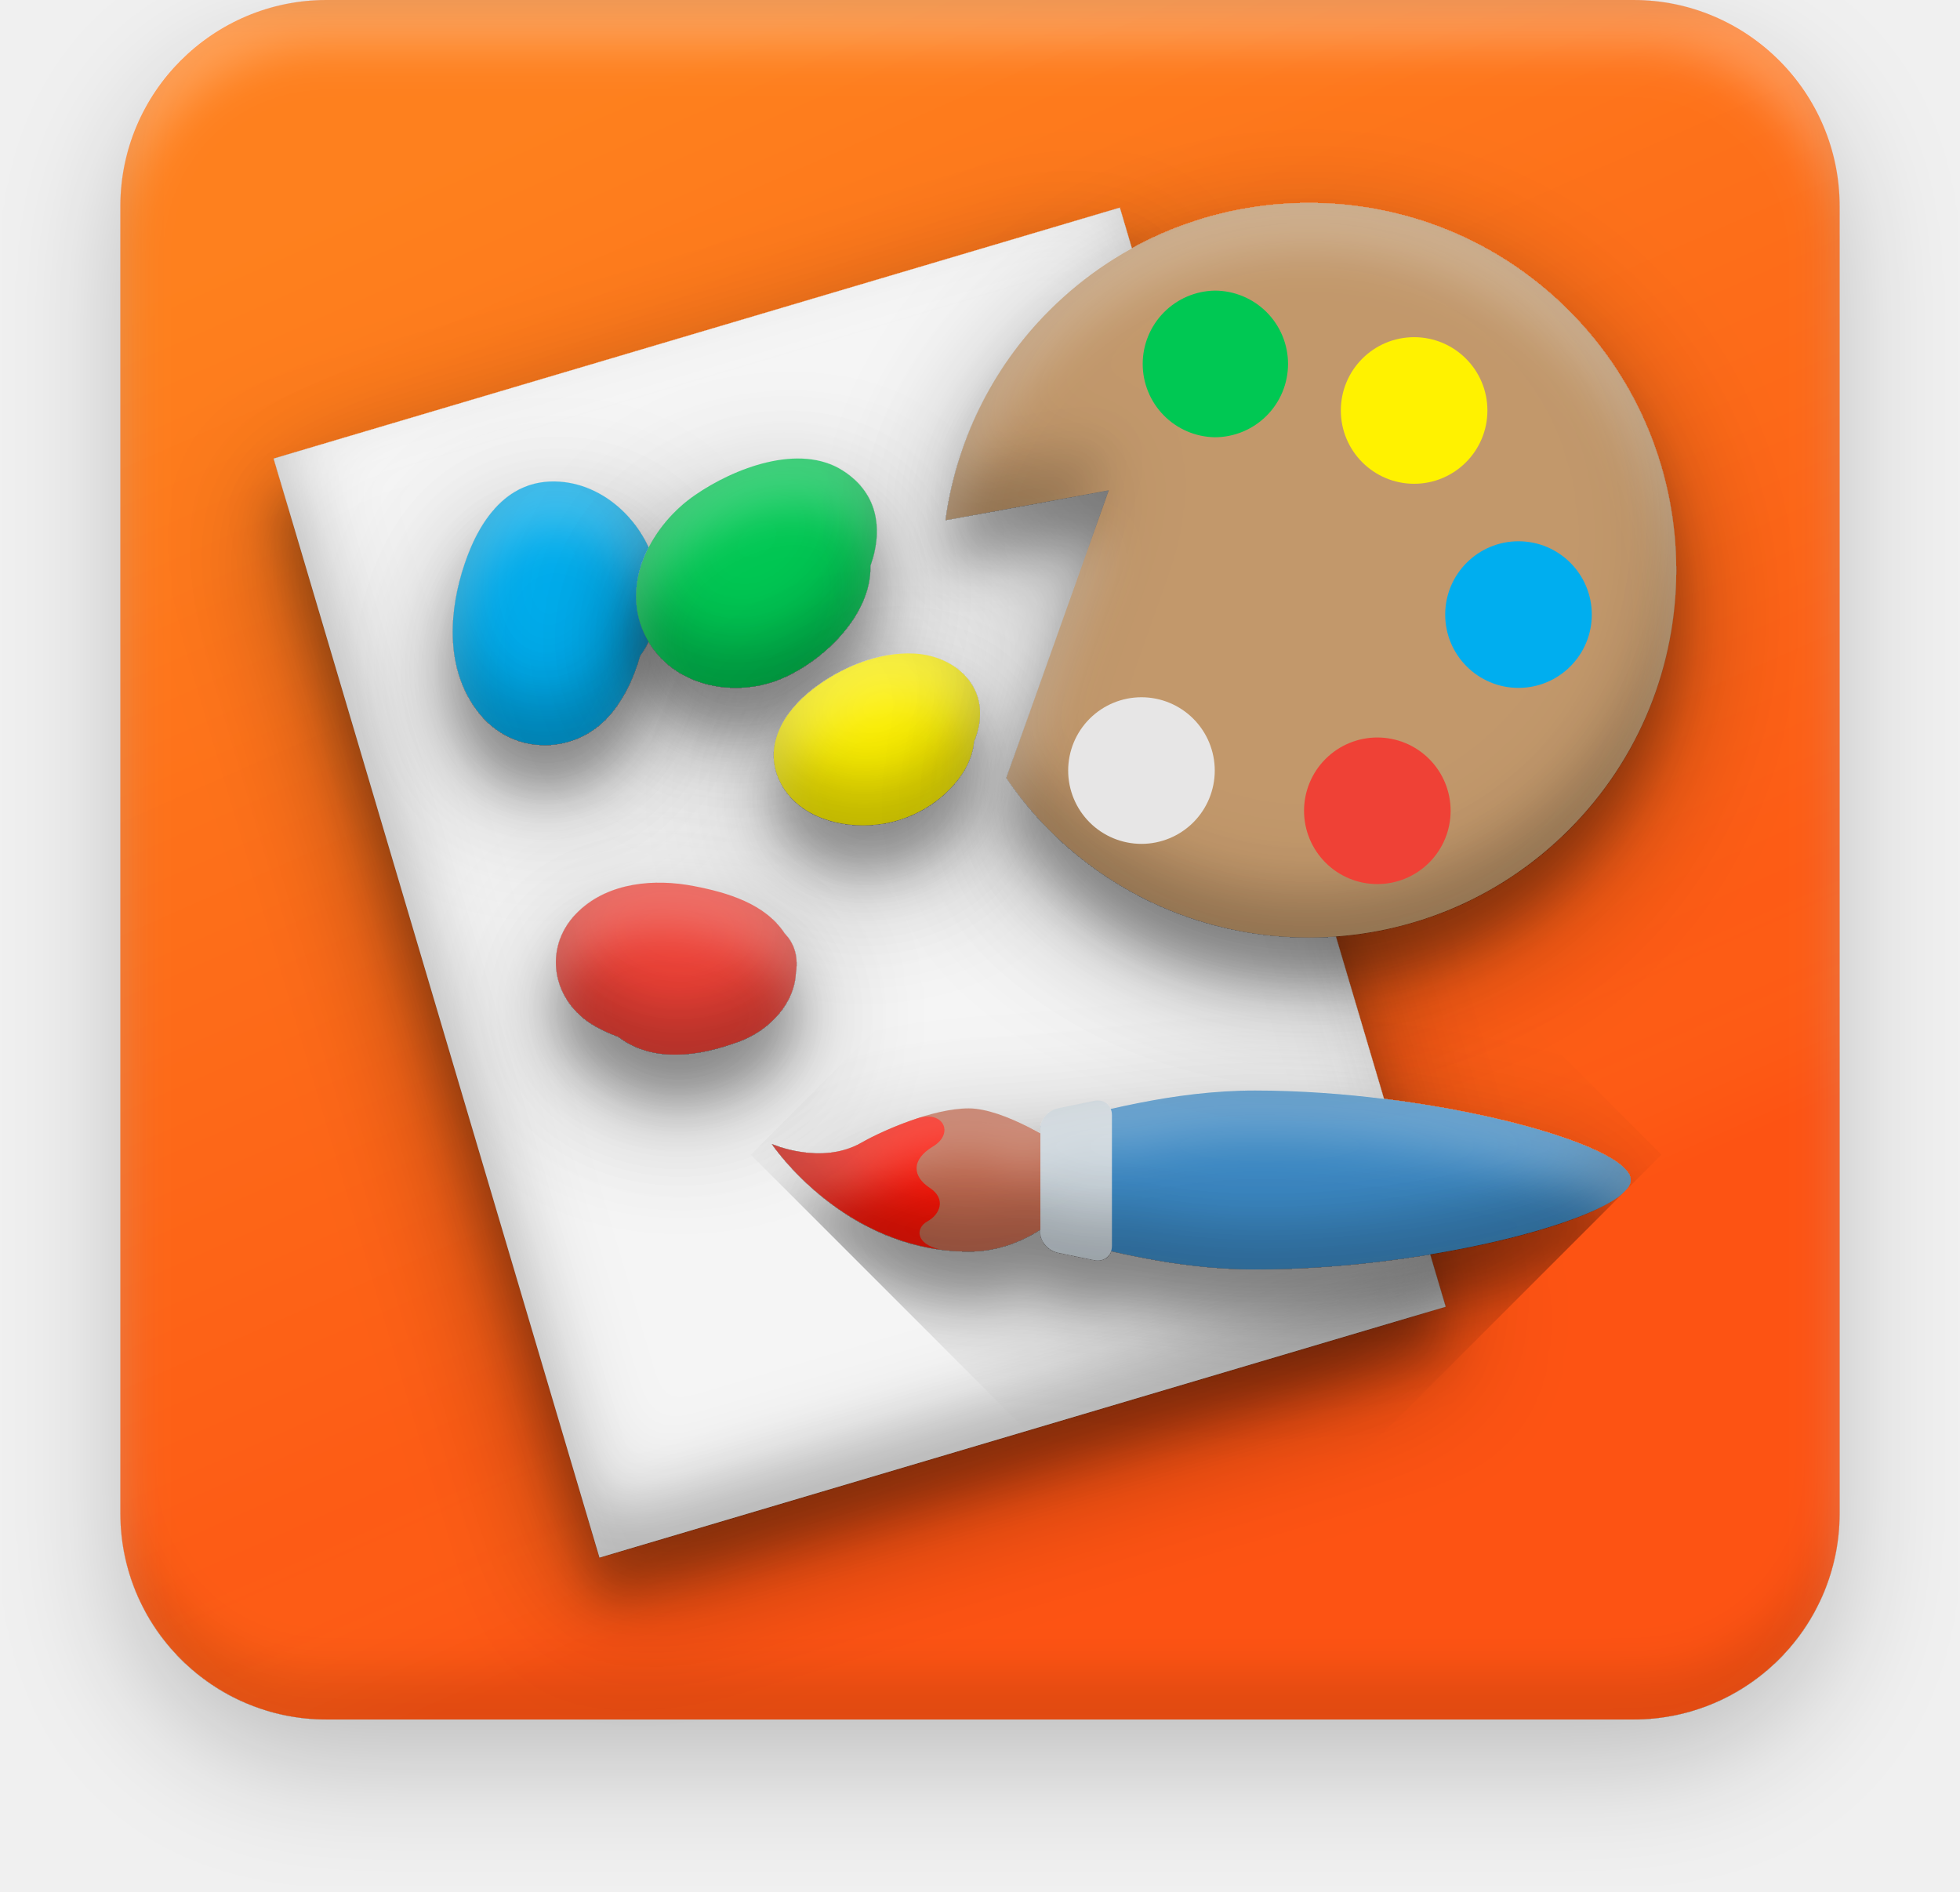
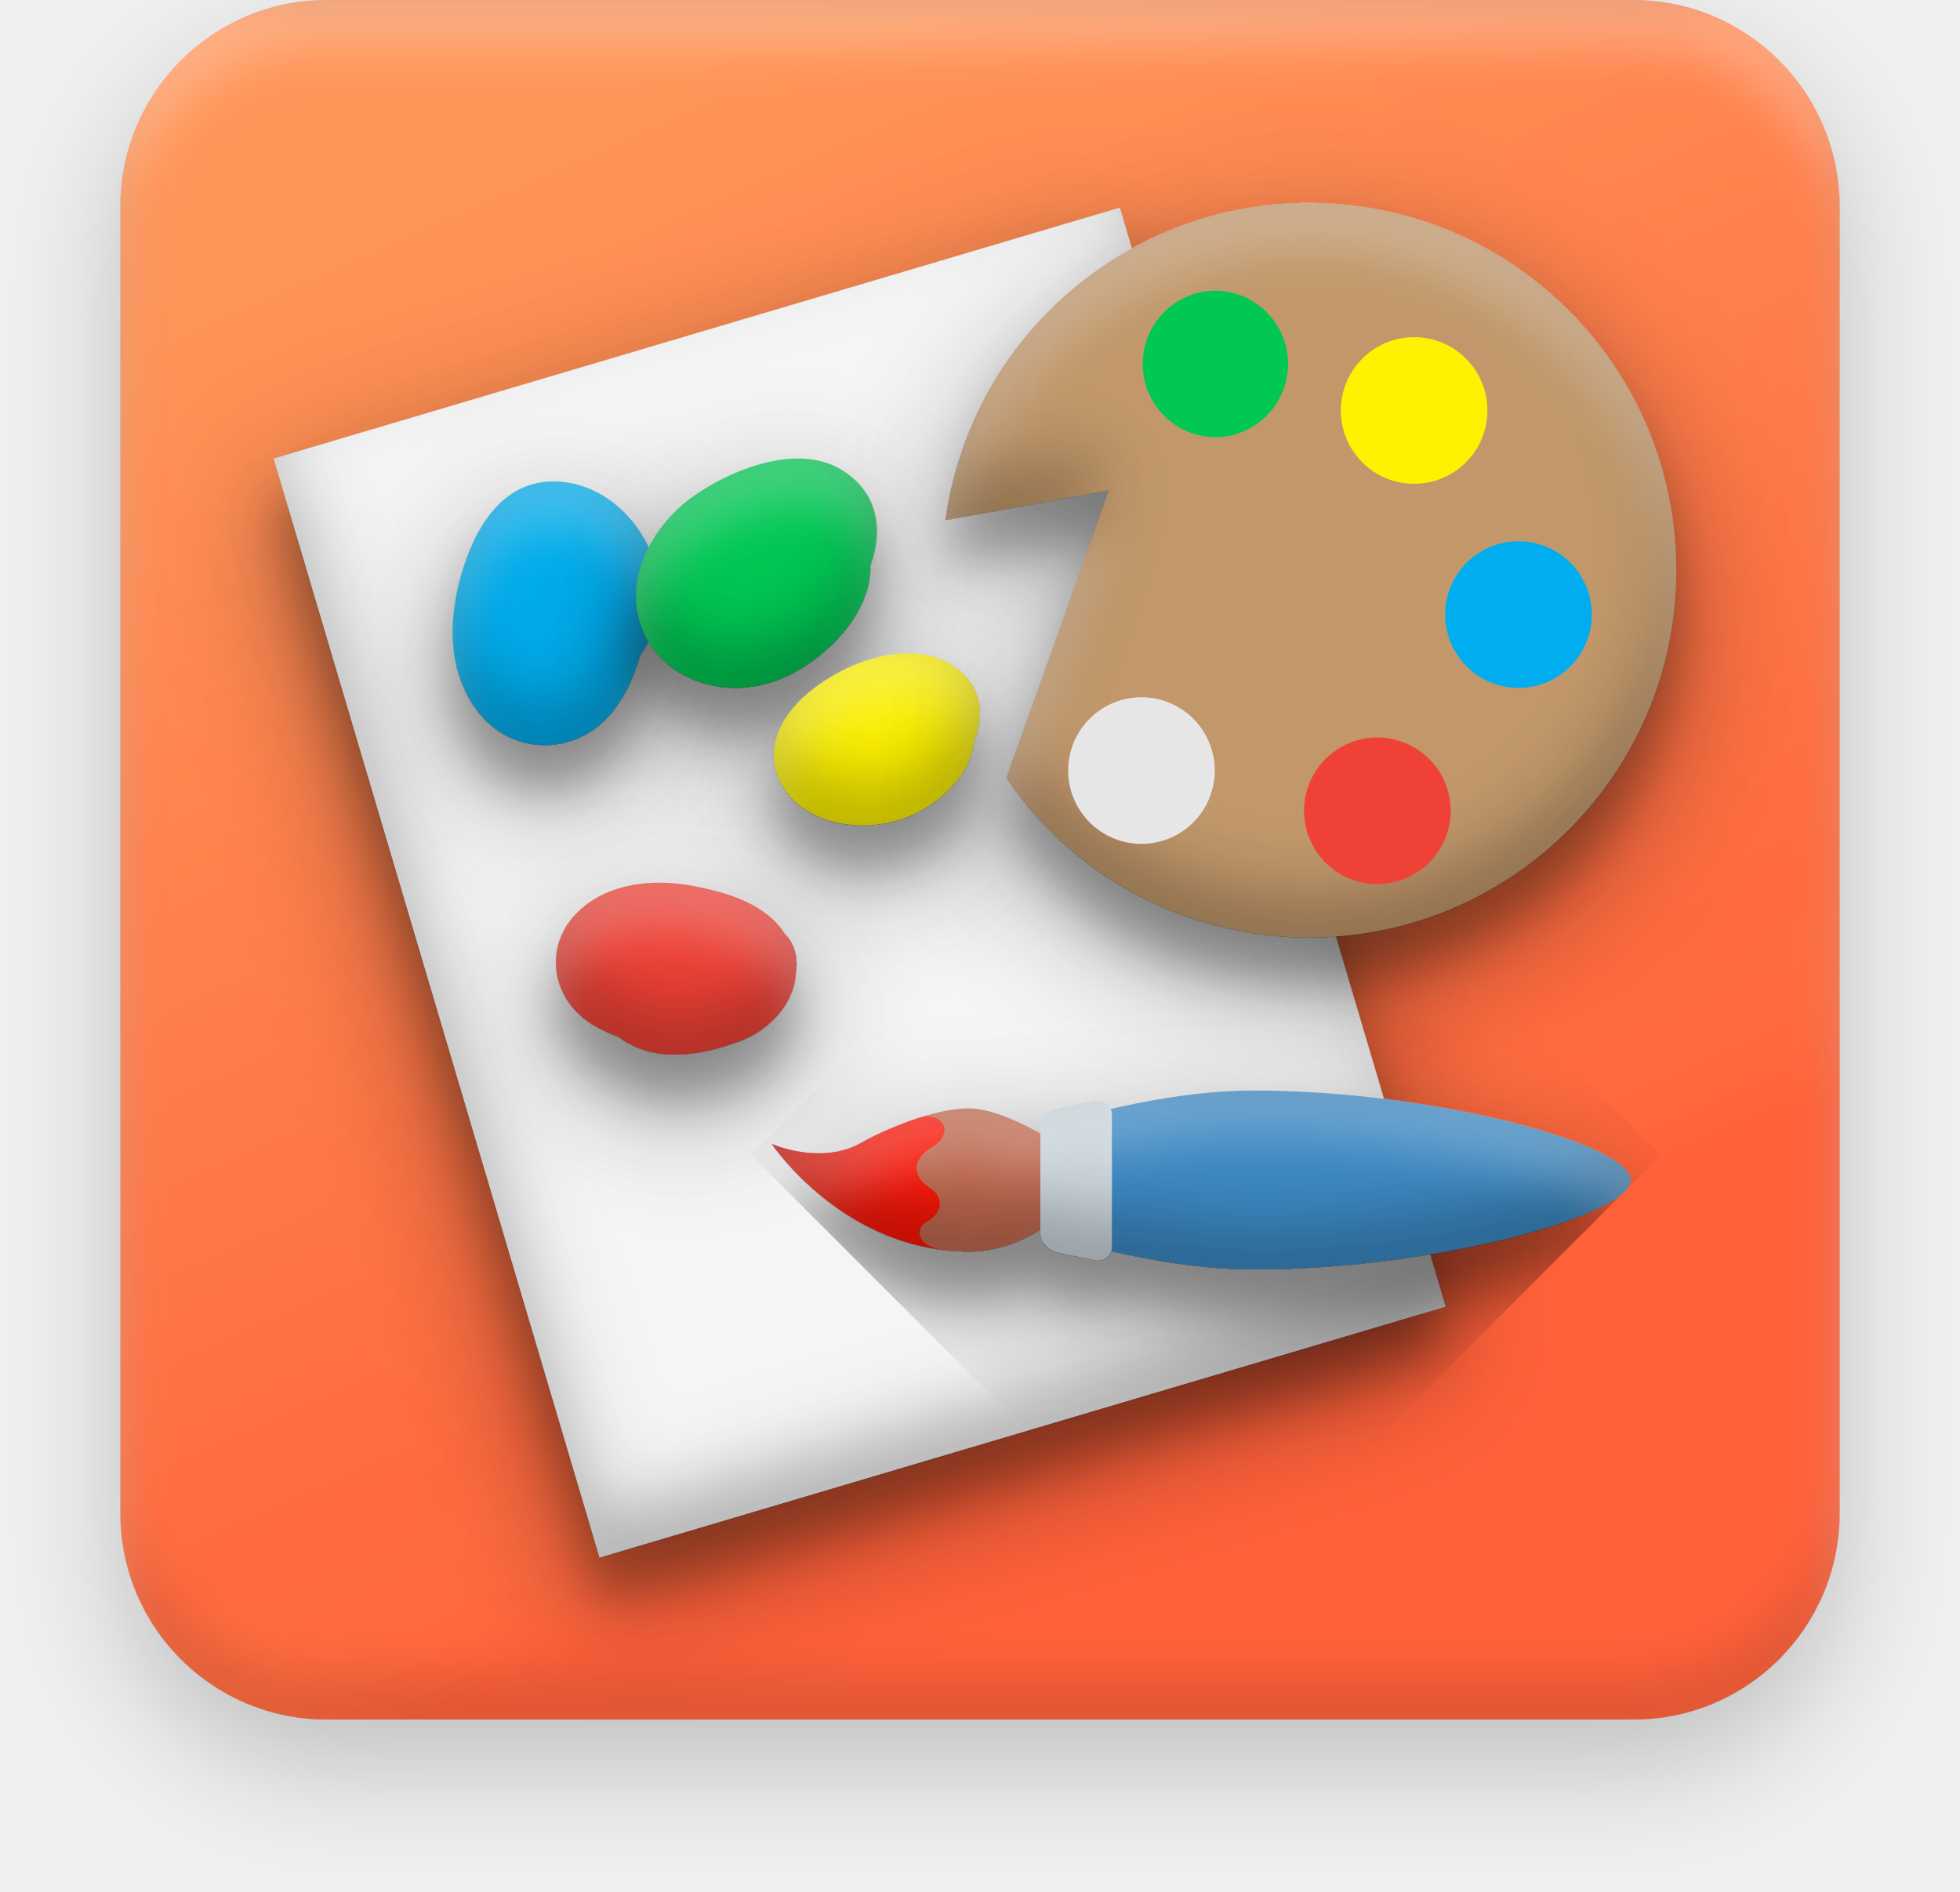
<svg xmlns="http://www.w3.org/2000/svg" width="171" height="165" viewBox="0 0 171 165" fill="none">
  <g filter="url(#filter0_dii)">
-     <rect x="10.5" width="150" height="150" rx="18" fill="#FD5B15" />
+     <rect x="10.5" width="150" height="150" rx="18" fill="#FF6A3F" />
    <rect x="10.5" width="150" height="150" rx="18" fill="url(#paint0_linear)" fill-opacity="0.8" style="mix-blend-mode:overlay" />
  </g>
  <g filter="url(#filter1_dddiii)">
-     <rect x="23.875" y="40.007" width="77" height="100" transform="rotate(-16.5147 23.8752 40.0066)" fill="#F5F5F5" />
+     <rect x="23.875" y="40.007" width="77" height="100" transform="rotate(-16.5147 23.8752 40.0068)" fill="#F5F5F5" />
  </g>
  <g clip-path="url(#clip0)" filter="url(#filter2_dddiii)">
    <path d="M90.768 107.617C95.741 108.855 102.291 110.738 109.495 110.738C125.01 110.739 142.27 106.058 142.27 102.935C142.27 99.814 125.01 95.133 109.495 95.132C102.289 95.132 95.741 97.014 90.768 98.252L90.768 107.617Z" fill="#3B88C3" />
    <path d="M67.358 99.814C67.358 99.814 73.601 109.178 84.526 109.178C89.208 109.178 92.329 106.057 92.329 106.057L92.329 99.813C92.329 99.813 87.646 96.693 84.524 96.692C81.403 96.692 77.075 98.584 75.159 99.683C71.652 101.698 67.358 99.814 67.358 99.814Z" fill="#C1694F" />
    <path d="M97.011 108.684L97.011 97.278C97.011 96.415 96.313 95.861 95.449 96.037L92.329 96.679C91.466 96.856 90.769 97.64 90.768 98.431L90.767 107.53C90.767 108.32 91.466 109.105 92.327 109.283L95.449 109.924C96.313 110.101 97.01 109.546 97.011 108.684Z" fill="#CCD6DD" />
    <path d="M82.019 108.993C79.856 108.527 79.863 107.119 80.915 106.545C81.988 105.96 82.602 104.594 81.111 103.619C79.621 102.644 79.453 101.18 81.402 100.011C83.323 98.858 82.261 96.757 79.947 97.595C78.024 98.233 76.221 99.076 75.16 99.684C71.651 101.699 67.357 99.815 67.357 99.815C67.357 99.815 72.659 107.73 82.019 108.993Z" fill="#FE1405" />
  </g>
  <g filter="url(#filter3_dddiii)">
    <path d="M57.321 50.013C56.532 45.934 53.029 42.298 48.807 42.018C43.981 41.691 41.499 45.887 40.292 49.967C39.086 54.046 39.016 58.732 41.8 62.205C44.863 66.028 50.431 65.865 53.423 62.112C54.514 60.76 55.326 59.035 55.836 57.216C57.298 55.212 57.808 52.578 57.321 50.013Z" fill="#00AEEF" />
  </g>
  <g filter="url(#filter4_dddiii)">
    <path d="M73.538 41.059C69.729 38.614 64.004 40.862 60.657 43.176C56.892 45.752 54.14 50.774 56.21 55.271C58.257 59.681 63.718 60.991 68.011 59.266C71.777 57.738 76.048 53.656 75.938 49.355C77.017 46.364 76.709 43.089 73.538 41.059Z" fill="#00C853" />
  </g>
  <g filter="url(#filter5_dddiii)">
    <path d="M79.744 57.013C76.628 56.852 73.308 58.265 70.915 60.126C68.299 62.148 66.463 65.209 68.151 68.376C69.709 71.257 73.326 72.277 76.461 71.937C79.41 71.633 82.249 69.987 83.881 67.589C84.475 66.73 84.883 65.71 84.975 64.69C85.198 64.135 85.383 63.544 85.458 62.9C85.884 59.5 83.028 57.174 79.744 57.013Z" fill="#FFF200" />
  </g>
  <g filter="url(#filter6_dddiii)">
    <path d="M68.466 81.446C66.762 78.824 63.459 77.859 60.514 77.293C57.127 76.642 53.172 76.957 50.521 79.453C47.407 82.369 48.017 86.963 51.489 89.25C52.204 89.711 53.045 90.11 53.95 90.445C57.063 92.795 61.103 92.103 64.511 90.844C67.141 89.858 69.308 87.551 69.434 84.865C69.434 84.824 69.455 84.803 69.455 84.761C69.644 83.313 69.223 82.222 68.466 81.446Z" fill="#EF4136" />
  </g>
  <g filter="url(#filter7_dddiii)">
    <path d="M87.806 67.865C88.911 69.488 90.164 71.005 91.549 72.397C104.063 84.909 124.344 84.914 136.859 72.397C149.374 59.884 149.372 39.603 136.857 27.087C124.345 14.58 104.064 14.575 91.547 27.087C86.403 32.229 83.412 38.686 82.497 45.375L96.744 42.765L87.803 67.865" fill="#C2986B" />
  </g>
  <path d="M112.375 31.75C112.374 33.446 111.7 35.072 110.501 36.271C109.301 37.47 107.675 38.144 105.979 38.144C104.302 38.114 102.704 37.428 101.529 36.231C100.354 35.035 99.695 33.425 99.695 31.748C99.695 30.071 100.354 28.461 101.529 27.265C102.704 26.069 104.302 25.382 105.979 25.352C107.676 25.353 109.302 26.027 110.502 27.227C111.701 28.427 112.375 30.053 112.375 31.75Z" fill="#00C853" />
  <path d="M123.375 42.202C126.906 42.202 129.769 39.339 129.769 35.808C129.769 32.277 126.906 29.414 123.375 29.414C119.844 29.414 116.981 32.277 116.981 35.808C116.981 39.339 119.844 42.202 123.375 42.202Z" fill="#FFF200" />
  <path d="M132.481 60.008C136.013 60.008 138.876 57.145 138.876 53.613C138.876 50.081 136.013 47.218 132.481 47.218C128.949 47.218 126.086 50.081 126.086 53.613C126.086 57.145 128.949 60.008 132.481 60.008Z" fill="#00AEEF" />
  <path d="M126.56 70.73C126.56 72.426 125.886 74.052 124.687 75.251C123.488 76.451 121.861 77.124 120.165 77.124C118.47 77.124 116.843 76.451 115.644 75.251C114.445 74.052 113.771 72.426 113.771 70.73C113.771 69.034 114.445 67.408 115.644 66.208C116.843 65.009 118.47 64.335 120.165 64.335C121.861 64.335 123.488 65.009 124.687 66.208C125.886 67.408 126.56 69.034 126.56 70.73Z" fill="#EF4136" />
-   <path d="M105.982 67.22C105.982 68.916 105.308 70.543 104.109 71.742C102.91 72.941 101.283 73.615 99.587 73.615C97.891 73.615 96.264 72.941 95.065 71.742C93.866 70.543 93.192 68.916 93.192 67.22C93.192 65.524 93.866 63.897 95.065 62.698C96.264 61.499 97.891 60.825 99.587 60.825C101.283 60.825 102.91 61.499 104.109 62.698C105.308 63.897 105.982 65.524 105.982 67.22Z" fill="#E7E6E6" />
+   <path d="M105.982 67.22C105.982 68.916 105.308 70.543 104.109 71.742C102.91 72.941 101.283 73.615 99.587 73.615C97.891 73.615 96.264 72.941 95.065 71.742C93.866 70.543 93.192 68.916 93.192 67.22C93.192 65.524 93.866 63.898 95.065 62.698C96.264 61.499 97.891 60.825 99.587 60.825C101.283 60.825 102.91 61.499 104.109 62.698C105.308 63.898 105.982 65.524 105.982 67.22Z" fill="#E7E6E6" />
  <defs>
    <filter id="filter0_dii" x="0.177" y="-6.194" width="170.645" height="170.645" filterUnits="userSpaceOnUse" color-interpolation-filters="sRGB">
      <feFlood flood-opacity="0" result="BackgroundImageFix" />
      <feColorMatrix in="SourceAlpha" type="matrix" values="0 0 0 0 0 0 0 0 0 0 0 0 0 0 0 0 0 0 127 0" />
      <feOffset dy="4.129" />
      <feGaussianBlur stdDeviation="5.161" />
      <feColorMatrix type="matrix" values="0 0 0 0 0 0 0 0 0 0 0 0 0 0 0 0 0 0 0.2 0" />
      <feBlend mode="normal" in2="BackgroundImageFix" result="effect1_dropShadow" />
      <feBlend mode="normal" in="SourceGraphic" in2="effect1_dropShadow" result="shape" />
      <feColorMatrix in="SourceAlpha" type="matrix" values="0 0 0 0 0 0 0 0 0 0 0 0 0 0 0 0 0 0 127 0" result="hardAlpha" />
      <feOffset dy="-4" />
      <feGaussianBlur stdDeviation="2" />
      <feComposite in2="hardAlpha" operator="arithmetic" k2="-1" k3="1" />
      <feColorMatrix type="matrix" values="0 0 0 0 0 0 0 0 0 0 0 0 0 0 0 0 0 0 0.11 0" />
      <feBlend mode="normal" in2="shape" result="effect2_innerShadow" />
      <feColorMatrix in="SourceAlpha" type="matrix" values="0 0 0 0 0 0 0 0 0 0 0 0 0 0 0 0 0 0 127 0" result="hardAlpha" />
      <feOffset dy="4" />
      <feGaussianBlur stdDeviation="2" />
      <feComposite in2="hardAlpha" operator="arithmetic" k2="-1" k3="1" />
      <feColorMatrix type="matrix" values="0 0 0 0 1 0 0 0 0 1 0 0 0 0 1 0 0 0 0.25 0" />
      <feBlend mode="normal" in2="effect2_innerShadow" result="effect3_innerShadow" />
    </filter>
-     <filter id="filter1_dddiii" x="11.875" y="10.118" width="126.25" height="141.763" filterUnits="userSpaceOnUse" color-interpolation-filters="sRGB">
+     <filter id="filter1_dddiii" x="11.875" y="10.119" width="126.25" height="141.763" filterUnits="userSpaceOnUse" color-interpolation-filters="sRGB">
      <feFlood flood-opacity="0" result="BackgroundImageFix" />
      <feColorMatrix in="SourceAlpha" type="matrix" values="0 0 0 0 0 0 0 0 0 0 0 0 0 0 0 0 0 0 127 0" />
      <feOffset dy="4" />
      <feGaussianBlur stdDeviation="6" />
      <feColorMatrix type="matrix" values="0 0 0 0 0 0 0 0 0 0 0 0 0 0 0 0 0 0 0.2 0" />
      <feBlend mode="normal" in2="BackgroundImageFix" result="effect1_dropShadow" />
      <feColorMatrix in="SourceAlpha" type="matrix" values="0 0 0 0 0 0 0 0 0 0 0 0 0 0 0 0 0 0 127 0" />
      <feOffset dy="4" />
      <feGaussianBlur stdDeviation="2" />
      <feColorMatrix type="matrix" values="0 0 0 0 0 0 0 0 0 0 0 0 0 0 0 0 0 0 0.25 0" />
      <feBlend mode="normal" in2="effect1_dropShadow" result="effect2_dropShadow" />
      <feColorMatrix in="SourceAlpha" type="matrix" values="0 0 0 0 0 0 0 0 0 0 0 0 0 0 0 0 0 0 127 0" />
      <feOffset dy="4.129" />
      <feGaussianBlur stdDeviation="5.161" />
      <feColorMatrix type="matrix" values="0 0 0 0 0 0 0 0 0 0 0 0 0 0 0 0 0 0 0.2 0" />
      <feBlend mode="normal" in2="effect2_dropShadow" result="effect3_dropShadow" />
      <feBlend mode="normal" in="SourceGraphic" in2="effect3_dropShadow" result="shape" />
      <feColorMatrix in="SourceAlpha" type="matrix" values="0 0 0 0 0 0 0 0 0 0 0 0 0 0 0 0 0 0 127 0" result="hardAlpha" />
      <feOffset dy="-3" />
      <feGaussianBlur stdDeviation="4" />
      <feComposite in2="hardAlpha" operator="arithmetic" k2="-1" k3="1" />
      <feColorMatrix type="matrix" values="0 0 0 0 0 0 0 0 0 0 0 0 0 0 0 0 0 0 0.18 0" />
      <feBlend mode="normal" in2="shape" result="effect4_innerShadow" />
      <feColorMatrix in="SourceAlpha" type="matrix" values="0 0 0 0 0 0 0 0 0 0 0 0 0 0 0 0 0 0 127 0" result="hardAlpha" />
      <feOffset dy="-4" />
      <feGaussianBlur stdDeviation="2" />
      <feComposite in2="hardAlpha" operator="arithmetic" k2="-1" k3="1" />
      <feColorMatrix type="matrix" values="0 0 0 0 0 0 0 0 0 0 0 0 0 0 0 0 0 0 0.11 0" />
      <feBlend mode="normal" in2="effect4_innerShadow" result="effect5_innerShadow" />
      <feColorMatrix in="SourceAlpha" type="matrix" values="0 0 0 0 0 0 0 0 0 0 0 0 0 0 0 0 0 0 127 0" result="hardAlpha" />
      <feOffset dy="4" />
      <feGaussianBlur stdDeviation="2" />
      <feComposite in2="hardAlpha" operator="arithmetic" k2="-1" k3="1" />
      <feColorMatrix type="matrix" values="0 0 0 0 1 0 0 0 0 1 0 0 0 0 1 0 0 0 0.25 0" />
      <feBlend mode="normal" in2="effect5_innerShadow" result="effect6_innerShadow" />
    </filter>
    <filter id="filter2_dddiii" x="53.5" y="53" width="103.456" height="103.456" filterUnits="userSpaceOnUse" color-interpolation-filters="sRGB">
      <feFlood flood-opacity="0" result="BackgroundImageFix" />
      <feColorMatrix in="SourceAlpha" type="matrix" values="0 0 0 0 0 0 0 0 0 0 0 0 0 0 0 0 0 0 127 0" />
      <feOffset dy="4" />
      <feGaussianBlur stdDeviation="6" />
      <feColorMatrix type="matrix" values="0 0 0 0 0 0 0 0 0 0 0 0 0 0 0 0 0 0 0.2 0" />
      <feBlend mode="normal" in2="BackgroundImageFix" result="effect1_dropShadow" />
      <feColorMatrix in="SourceAlpha" type="matrix" values="0 0 0 0 0 0 0 0 0 0 0 0 0 0 0 0 0 0 127 0" />
      <feOffset dy="4" />
      <feGaussianBlur stdDeviation="2" />
      <feColorMatrix type="matrix" values="0 0 0 0 0 0 0 0 0 0 0 0 0 0 0 0 0 0 0.25 0" />
      <feBlend mode="normal" in2="effect1_dropShadow" result="effect2_dropShadow" />
      <feColorMatrix in="SourceAlpha" type="matrix" values="0 0 0 0 0 0 0 0 0 0 0 0 0 0 0 0 0 0 127 0" />
      <feOffset dy="4.129" />
      <feGaussianBlur stdDeviation="5.161" />
      <feColorMatrix type="matrix" values="0 0 0 0 0 0 0 0 0 0 0 0 0 0 0 0 0 0 0.2 0" />
      <feBlend mode="normal" in2="effect2_dropShadow" result="effect3_dropShadow" />
      <feBlend mode="normal" in="SourceGraphic" in2="effect3_dropShadow" result="shape" />
      <feColorMatrix in="SourceAlpha" type="matrix" values="0 0 0 0 0 0 0 0 0 0 0 0 0 0 0 0 0 0 127 0" result="hardAlpha" />
      <feOffset dy="-3" />
      <feGaussianBlur stdDeviation="4" />
      <feComposite in2="hardAlpha" operator="arithmetic" k2="-1" k3="1" />
      <feColorMatrix type="matrix" values="0 0 0 0 0 0 0 0 0 0 0 0 0 0 0 0 0 0 0.18 0" />
      <feBlend mode="normal" in2="shape" result="effect4_innerShadow" />
      <feColorMatrix in="SourceAlpha" type="matrix" values="0 0 0 0 0 0 0 0 0 0 0 0 0 0 0 0 0 0 127 0" result="hardAlpha" />
      <feOffset dy="-4" />
      <feGaussianBlur stdDeviation="2" />
      <feComposite in2="hardAlpha" operator="arithmetic" k2="-1" k3="1" />
      <feColorMatrix type="matrix" values="0 0 0 0 0 0 0 0 0 0 0 0 0 0 0 0 0 0 0.11 0" />
      <feBlend mode="normal" in2="effect4_innerShadow" result="effect5_innerShadow" />
      <feColorMatrix in="SourceAlpha" type="matrix" values="0 0 0 0 0 0 0 0 0 0 0 0 0 0 0 0 0 0 127 0" result="hardAlpha" />
      <feOffset dy="4" />
      <feGaussianBlur stdDeviation="2" />
      <feComposite in2="hardAlpha" operator="arithmetic" k2="-1" k3="1" />
      <feColorMatrix type="matrix" values="0 0 0 0 1 0 0 0 0 1 0 0 0 0 1 0 0 0 0.25 0" />
      <feBlend mode="normal" in2="effect5_innerShadow" result="effect6_innerShadow" />
    </filter>
    <filter id="filter3_dddiii" x="27.5" y="34" width="42" height="47" filterUnits="userSpaceOnUse" color-interpolation-filters="sRGB">
      <feFlood flood-opacity="0" result="BackgroundImageFix" />
      <feColorMatrix in="SourceAlpha" type="matrix" values="0 0 0 0 0 0 0 0 0 0 0 0 0 0 0 0 0 0 127 0" />
      <feOffset dy="4" />
      <feGaussianBlur stdDeviation="6" />
      <feColorMatrix type="matrix" values="0 0 0 0 0 0 0 0 0 0 0 0 0 0 0 0 0 0 0.2 0" />
      <feBlend mode="normal" in2="BackgroundImageFix" result="effect1_dropShadow" />
      <feColorMatrix in="SourceAlpha" type="matrix" values="0 0 0 0 0 0 0 0 0 0 0 0 0 0 0 0 0 0 127 0" />
      <feOffset dy="4" />
      <feGaussianBlur stdDeviation="2" />
      <feColorMatrix type="matrix" values="0 0 0 0 0 0 0 0 0 0 0 0 0 0 0 0 0 0 0.25 0" />
      <feBlend mode="normal" in2="effect1_dropShadow" result="effect2_dropShadow" />
      <feColorMatrix in="SourceAlpha" type="matrix" values="0 0 0 0 0 0 0 0 0 0 0 0 0 0 0 0 0 0 127 0" />
      <feOffset dy="4.129" />
      <feGaussianBlur stdDeviation="5.161" />
      <feColorMatrix type="matrix" values="0 0 0 0 0 0 0 0 0 0 0 0 0 0 0 0 0 0 0.2 0" />
      <feBlend mode="normal" in2="effect2_dropShadow" result="effect3_dropShadow" />
      <feBlend mode="normal" in="SourceGraphic" in2="effect3_dropShadow" result="shape" />
      <feColorMatrix in="SourceAlpha" type="matrix" values="0 0 0 0 0 0 0 0 0 0 0 0 0 0 0 0 0 0 127 0" result="hardAlpha" />
      <feOffset dy="-3" />
      <feGaussianBlur stdDeviation="4" />
      <feComposite in2="hardAlpha" operator="arithmetic" k2="-1" k3="1" />
      <feColorMatrix type="matrix" values="0 0 0 0 0 0 0 0 0 0 0 0 0 0 0 0 0 0 0.18 0" />
      <feBlend mode="normal" in2="shape" result="effect4_innerShadow" />
      <feColorMatrix in="SourceAlpha" type="matrix" values="0 0 0 0 0 0 0 0 0 0 0 0 0 0 0 0 0 0 127 0" result="hardAlpha" />
      <feOffset dy="-4" />
      <feGaussianBlur stdDeviation="2" />
      <feComposite in2="hardAlpha" operator="arithmetic" k2="-1" k3="1" />
      <feColorMatrix type="matrix" values="0 0 0 0 0 0 0 0 0 0 0 0 0 0 0 0 0 0 0.11 0" />
      <feBlend mode="normal" in2="effect4_innerShadow" result="effect5_innerShadow" />
      <feColorMatrix in="SourceAlpha" type="matrix" values="0 0 0 0 0 0 0 0 0 0 0 0 0 0 0 0 0 0 127 0" result="hardAlpha" />
      <feOffset dy="4" />
      <feGaussianBlur stdDeviation="2" />
      <feComposite in2="hardAlpha" operator="arithmetic" k2="-1" k3="1" />
      <feColorMatrix type="matrix" values="0 0 0 0 1 0 0 0 0 1 0 0 0 0 1 0 0 0 0.25 0" />
      <feBlend mode="normal" in2="effect5_innerShadow" result="effect6_innerShadow" />
    </filter>
    <filter id="filter4_dddiii" x="43.5" y="32" width="45" height="44" filterUnits="userSpaceOnUse" color-interpolation-filters="sRGB">
      <feFlood flood-opacity="0" result="BackgroundImageFix" />
      <feColorMatrix in="SourceAlpha" type="matrix" values="0 0 0 0 0 0 0 0 0 0 0 0 0 0 0 0 0 0 127 0" />
      <feOffset dy="4" />
      <feGaussianBlur stdDeviation="6" />
      <feColorMatrix type="matrix" values="0 0 0 0 0 0 0 0 0 0 0 0 0 0 0 0 0 0 0.2 0" />
      <feBlend mode="normal" in2="BackgroundImageFix" result="effect1_dropShadow" />
      <feColorMatrix in="SourceAlpha" type="matrix" values="0 0 0 0 0 0 0 0 0 0 0 0 0 0 0 0 0 0 127 0" />
      <feOffset dy="4" />
      <feGaussianBlur stdDeviation="2" />
      <feColorMatrix type="matrix" values="0 0 0 0 0 0 0 0 0 0 0 0 0 0 0 0 0 0 0.25 0" />
      <feBlend mode="normal" in2="effect1_dropShadow" result="effect2_dropShadow" />
      <feColorMatrix in="SourceAlpha" type="matrix" values="0 0 0 0 0 0 0 0 0 0 0 0 0 0 0 0 0 0 127 0" />
      <feOffset dy="4.129" />
      <feGaussianBlur stdDeviation="5.161" />
      <feColorMatrix type="matrix" values="0 0 0 0 0 0 0 0 0 0 0 0 0 0 0 0 0 0 0.2 0" />
      <feBlend mode="normal" in2="effect2_dropShadow" result="effect3_dropShadow" />
      <feBlend mode="normal" in="SourceGraphic" in2="effect3_dropShadow" result="shape" />
      <feColorMatrix in="SourceAlpha" type="matrix" values="0 0 0 0 0 0 0 0 0 0 0 0 0 0 0 0 0 0 127 0" result="hardAlpha" />
      <feOffset dy="-3" />
      <feGaussianBlur stdDeviation="4" />
      <feComposite in2="hardAlpha" operator="arithmetic" k2="-1" k3="1" />
      <feColorMatrix type="matrix" values="0 0 0 0 0 0 0 0 0 0 0 0 0 0 0 0 0 0 0.18 0" />
      <feBlend mode="normal" in2="shape" result="effect4_innerShadow" />
      <feColorMatrix in="SourceAlpha" type="matrix" values="0 0 0 0 0 0 0 0 0 0 0 0 0 0 0 0 0 0 127 0" result="hardAlpha" />
      <feOffset dy="-4" />
      <feGaussianBlur stdDeviation="2" />
      <feComposite in2="hardAlpha" operator="arithmetic" k2="-1" k3="1" />
      <feColorMatrix type="matrix" values="0 0 0 0 0 0 0 0 0 0 0 0 0 0 0 0 0 0 0.11 0" />
      <feBlend mode="normal" in2="effect4_innerShadow" result="effect5_innerShadow" />
      <feColorMatrix in="SourceAlpha" type="matrix" values="0 0 0 0 0 0 0 0 0 0 0 0 0 0 0 0 0 0 127 0" result="hardAlpha" />
      <feOffset dy="4" />
      <feGaussianBlur stdDeviation="2" />
      <feComposite in2="hardAlpha" operator="arithmetic" k2="-1" k3="1" />
      <feColorMatrix type="matrix" values="0 0 0 0 1 0 0 0 0 1 0 0 0 0 1 0 0 0 0.25 0" />
      <feBlend mode="normal" in2="effect5_innerShadow" result="effect6_innerShadow" />
    </filter>
    <filter id="filter5_dddiii" x="55.5" y="49" width="42" height="39" filterUnits="userSpaceOnUse" color-interpolation-filters="sRGB">
      <feFlood flood-opacity="0" result="BackgroundImageFix" />
      <feColorMatrix in="SourceAlpha" type="matrix" values="0 0 0 0 0 0 0 0 0 0 0 0 0 0 0 0 0 0 127 0" />
      <feOffset dy="4" />
      <feGaussianBlur stdDeviation="6" />
      <feColorMatrix type="matrix" values="0 0 0 0 0 0 0 0 0 0 0 0 0 0 0 0 0 0 0.2 0" />
      <feBlend mode="normal" in2="BackgroundImageFix" result="effect1_dropShadow" />
      <feColorMatrix in="SourceAlpha" type="matrix" values="0 0 0 0 0 0 0 0 0 0 0 0 0 0 0 0 0 0 127 0" />
      <feOffset dy="4" />
      <feGaussianBlur stdDeviation="2" />
      <feColorMatrix type="matrix" values="0 0 0 0 0 0 0 0 0 0 0 0 0 0 0 0 0 0 0.25 0" />
      <feBlend mode="normal" in2="effect1_dropShadow" result="effect2_dropShadow" />
      <feColorMatrix in="SourceAlpha" type="matrix" values="0 0 0 0 0 0 0 0 0 0 0 0 0 0 0 0 0 0 127 0" />
      <feOffset dy="4.129" />
      <feGaussianBlur stdDeviation="5.161" />
      <feColorMatrix type="matrix" values="0 0 0 0 0 0 0 0 0 0 0 0 0 0 0 0 0 0 0.2 0" />
      <feBlend mode="normal" in2="effect2_dropShadow" result="effect3_dropShadow" />
      <feBlend mode="normal" in="SourceGraphic" in2="effect3_dropShadow" result="shape" />
      <feColorMatrix in="SourceAlpha" type="matrix" values="0 0 0 0 0 0 0 0 0 0 0 0 0 0 0 0 0 0 127 0" result="hardAlpha" />
      <feOffset dy="-3" />
      <feGaussianBlur stdDeviation="4" />
      <feComposite in2="hardAlpha" operator="arithmetic" k2="-1" k3="1" />
      <feColorMatrix type="matrix" values="0 0 0 0 0 0 0 0 0 0 0 0 0 0 0 0 0 0 0.18 0" />
      <feBlend mode="normal" in2="shape" result="effect4_innerShadow" />
      <feColorMatrix in="SourceAlpha" type="matrix" values="0 0 0 0 0 0 0 0 0 0 0 0 0 0 0 0 0 0 127 0" result="hardAlpha" />
      <feOffset dy="-4" />
      <feGaussianBlur stdDeviation="2" />
      <feComposite in2="hardAlpha" operator="arithmetic" k2="-1" k3="1" />
      <feColorMatrix type="matrix" values="0 0 0 0 0 0 0 0 0 0 0 0 0 0 0 0 0 0 0.11 0" />
      <feBlend mode="normal" in2="effect4_innerShadow" result="effect5_innerShadow" />
      <feColorMatrix in="SourceAlpha" type="matrix" values="0 0 0 0 0 0 0 0 0 0 0 0 0 0 0 0 0 0 127 0" result="hardAlpha" />
      <feOffset dy="4" />
      <feGaussianBlur stdDeviation="2" />
      <feComposite in2="hardAlpha" operator="arithmetic" k2="-1" k3="1" />
      <feColorMatrix type="matrix" values="0 0 0 0 1 0 0 0 0 1 0 0 0 0 1 0 0 0 0.25 0" />
      <feBlend mode="normal" in2="effect5_innerShadow" result="effect6_innerShadow" />
    </filter>
    <filter id="filter6_dddiii" x="36.5" y="69" width="45" height="39" filterUnits="userSpaceOnUse" color-interpolation-filters="sRGB">
      <feFlood flood-opacity="0" result="BackgroundImageFix" />
      <feColorMatrix in="SourceAlpha" type="matrix" values="0 0 0 0 0 0 0 0 0 0 0 0 0 0 0 0 0 0 127 0" />
      <feOffset dy="4" />
      <feGaussianBlur stdDeviation="6" />
      <feColorMatrix type="matrix" values="0 0 0 0 0 0 0 0 0 0 0 0 0 0 0 0 0 0 0.2 0" />
      <feBlend mode="normal" in2="BackgroundImageFix" result="effect1_dropShadow" />
      <feColorMatrix in="SourceAlpha" type="matrix" values="0 0 0 0 0 0 0 0 0 0 0 0 0 0 0 0 0 0 127 0" />
      <feOffset dy="4" />
      <feGaussianBlur stdDeviation="2" />
      <feColorMatrix type="matrix" values="0 0 0 0 0 0 0 0 0 0 0 0 0 0 0 0 0 0 0.25 0" />
      <feBlend mode="normal" in2="effect1_dropShadow" result="effect2_dropShadow" />
      <feColorMatrix in="SourceAlpha" type="matrix" values="0 0 0 0 0 0 0 0 0 0 0 0 0 0 0 0 0 0 127 0" />
      <feOffset dy="4.129" />
      <feGaussianBlur stdDeviation="5.161" />
      <feColorMatrix type="matrix" values="0 0 0 0 0 0 0 0 0 0 0 0 0 0 0 0 0 0 0.2 0" />
      <feBlend mode="normal" in2="effect2_dropShadow" result="effect3_dropShadow" />
      <feBlend mode="normal" in="SourceGraphic" in2="effect3_dropShadow" result="shape" />
      <feColorMatrix in="SourceAlpha" type="matrix" values="0 0 0 0 0 0 0 0 0 0 0 0 0 0 0 0 0 0 127 0" result="hardAlpha" />
      <feOffset dy="-3" />
      <feGaussianBlur stdDeviation="4" />
      <feComposite in2="hardAlpha" operator="arithmetic" k2="-1" k3="1" />
      <feColorMatrix type="matrix" values="0 0 0 0 0 0 0 0 0 0 0 0 0 0 0 0 0 0 0.18 0" />
      <feBlend mode="normal" in2="shape" result="effect4_innerShadow" />
      <feColorMatrix in="SourceAlpha" type="matrix" values="0 0 0 0 0 0 0 0 0 0 0 0 0 0 0 0 0 0 127 0" result="hardAlpha" />
      <feOffset dy="-4" />
      <feGaussianBlur stdDeviation="2" />
      <feComposite in2="hardAlpha" operator="arithmetic" k2="-1" k3="1" />
      <feColorMatrix type="matrix" values="0 0 0 0 0 0 0 0 0 0 0 0 0 0 0 0 0 0 0.11 0" />
      <feBlend mode="normal" in2="effect4_innerShadow" result="effect5_innerShadow" />
      <feColorMatrix in="SourceAlpha" type="matrix" values="0 0 0 0 0 0 0 0 0 0 0 0 0 0 0 0 0 0 127 0" result="hardAlpha" />
      <feOffset dy="4" />
      <feGaussianBlur stdDeviation="2" />
      <feComposite in2="hardAlpha" operator="arithmetic" k2="-1" k3="1" />
      <feColorMatrix type="matrix" values="0 0 0 0 1 0 0 0 0 1 0 0 0 0 1 0 0 0 0.25 0" />
      <feBlend mode="normal" in2="effect5_innerShadow" result="effect6_innerShadow" />
    </filter>
    <filter id="filter7_dddiii" x="70.497" y="9.705" width="87.747" height="88.078" filterUnits="userSpaceOnUse" color-interpolation-filters="sRGB">
      <feFlood flood-opacity="0" result="BackgroundImageFix" />
      <feColorMatrix in="SourceAlpha" type="matrix" values="0 0 0 0 0 0 0 0 0 0 0 0 0 0 0 0 0 0 127 0" />
      <feOffset dy="4" />
      <feGaussianBlur stdDeviation="6" />
      <feColorMatrix type="matrix" values="0 0 0 0 0 0 0 0 0 0 0 0 0 0 0 0 0 0 0.2 0" />
      <feBlend mode="normal" in2="BackgroundImageFix" result="effect1_dropShadow" />
      <feColorMatrix in="SourceAlpha" type="matrix" values="0 0 0 0 0 0 0 0 0 0 0 0 0 0 0 0 0 0 127 0" />
      <feOffset dy="4" />
      <feGaussianBlur stdDeviation="2" />
      <feColorMatrix type="matrix" values="0 0 0 0 0 0 0 0 0 0 0 0 0 0 0 0 0 0 0.25 0" />
      <feBlend mode="normal" in2="effect1_dropShadow" result="effect2_dropShadow" />
      <feColorMatrix in="SourceAlpha" type="matrix" values="0 0 0 0 0 0 0 0 0 0 0 0 0 0 0 0 0 0 127 0" />
      <feOffset dy="4.129" />
      <feGaussianBlur stdDeviation="5.161" />
      <feColorMatrix type="matrix" values="0 0 0 0 0 0 0 0 0 0 0 0 0 0 0 0 0 0 0.2 0" />
      <feBlend mode="normal" in2="effect2_dropShadow" result="effect3_dropShadow" />
      <feBlend mode="normal" in="SourceGraphic" in2="effect3_dropShadow" result="shape" />
      <feColorMatrix in="SourceAlpha" type="matrix" values="0 0 0 0 0 0 0 0 0 0 0 0 0 0 0 0 0 0 127 0" result="hardAlpha" />
      <feOffset dy="-3" />
      <feGaussianBlur stdDeviation="4" />
      <feComposite in2="hardAlpha" operator="arithmetic" k2="-1" k3="1" />
      <feColorMatrix type="matrix" values="0 0 0 0 0 0 0 0 0 0 0 0 0 0 0 0 0 0 0.18 0" />
      <feBlend mode="normal" in2="shape" result="effect4_innerShadow" />
      <feColorMatrix in="SourceAlpha" type="matrix" values="0 0 0 0 0 0 0 0 0 0 0 0 0 0 0 0 0 0 127 0" result="hardAlpha" />
      <feOffset dy="-4" />
      <feGaussianBlur stdDeviation="2" />
      <feComposite in2="hardAlpha" operator="arithmetic" k2="-1" k3="1" />
      <feColorMatrix type="matrix" values="0 0 0 0 0 0 0 0 0 0 0 0 0 0 0 0 0 0 0.11 0" />
      <feBlend mode="normal" in2="effect4_innerShadow" result="effect5_innerShadow" />
      <feColorMatrix in="SourceAlpha" type="matrix" values="0 0 0 0 0 0 0 0 0 0 0 0 0 0 0 0 0 0 127 0" result="hardAlpha" />
      <feOffset dy="4" />
      <feGaussianBlur stdDeviation="2" />
      <feComposite in2="hardAlpha" operator="arithmetic" k2="-1" k3="1" />
      <feColorMatrix type="matrix" values="0 0 0 0 1 0 0 0 0 1 0 0 0 0 1 0 0 0 0.25 0" />
      <feBlend mode="normal" in2="effect5_innerShadow" result="effect6_innerShadow" />
    </filter>
    <linearGradient id="paint0_linear" x1="27.75" y1="19.5" x2="85.5" y2="150" gradientUnits="userSpaceOnUse">
      <stop stop-color="white" stop-opacity="0.51" />
      <stop offset="0.734" stop-color="white" stop-opacity="0" />
      <stop offset="0.865" stop-opacity="0.11" />
    </linearGradient>
    <clipPath id="clip0">
      <rect width="56.184" height="56.184" fill="white" transform="translate(105.228 61) rotate(45)" />
    </clipPath>
  </defs>
</svg>
